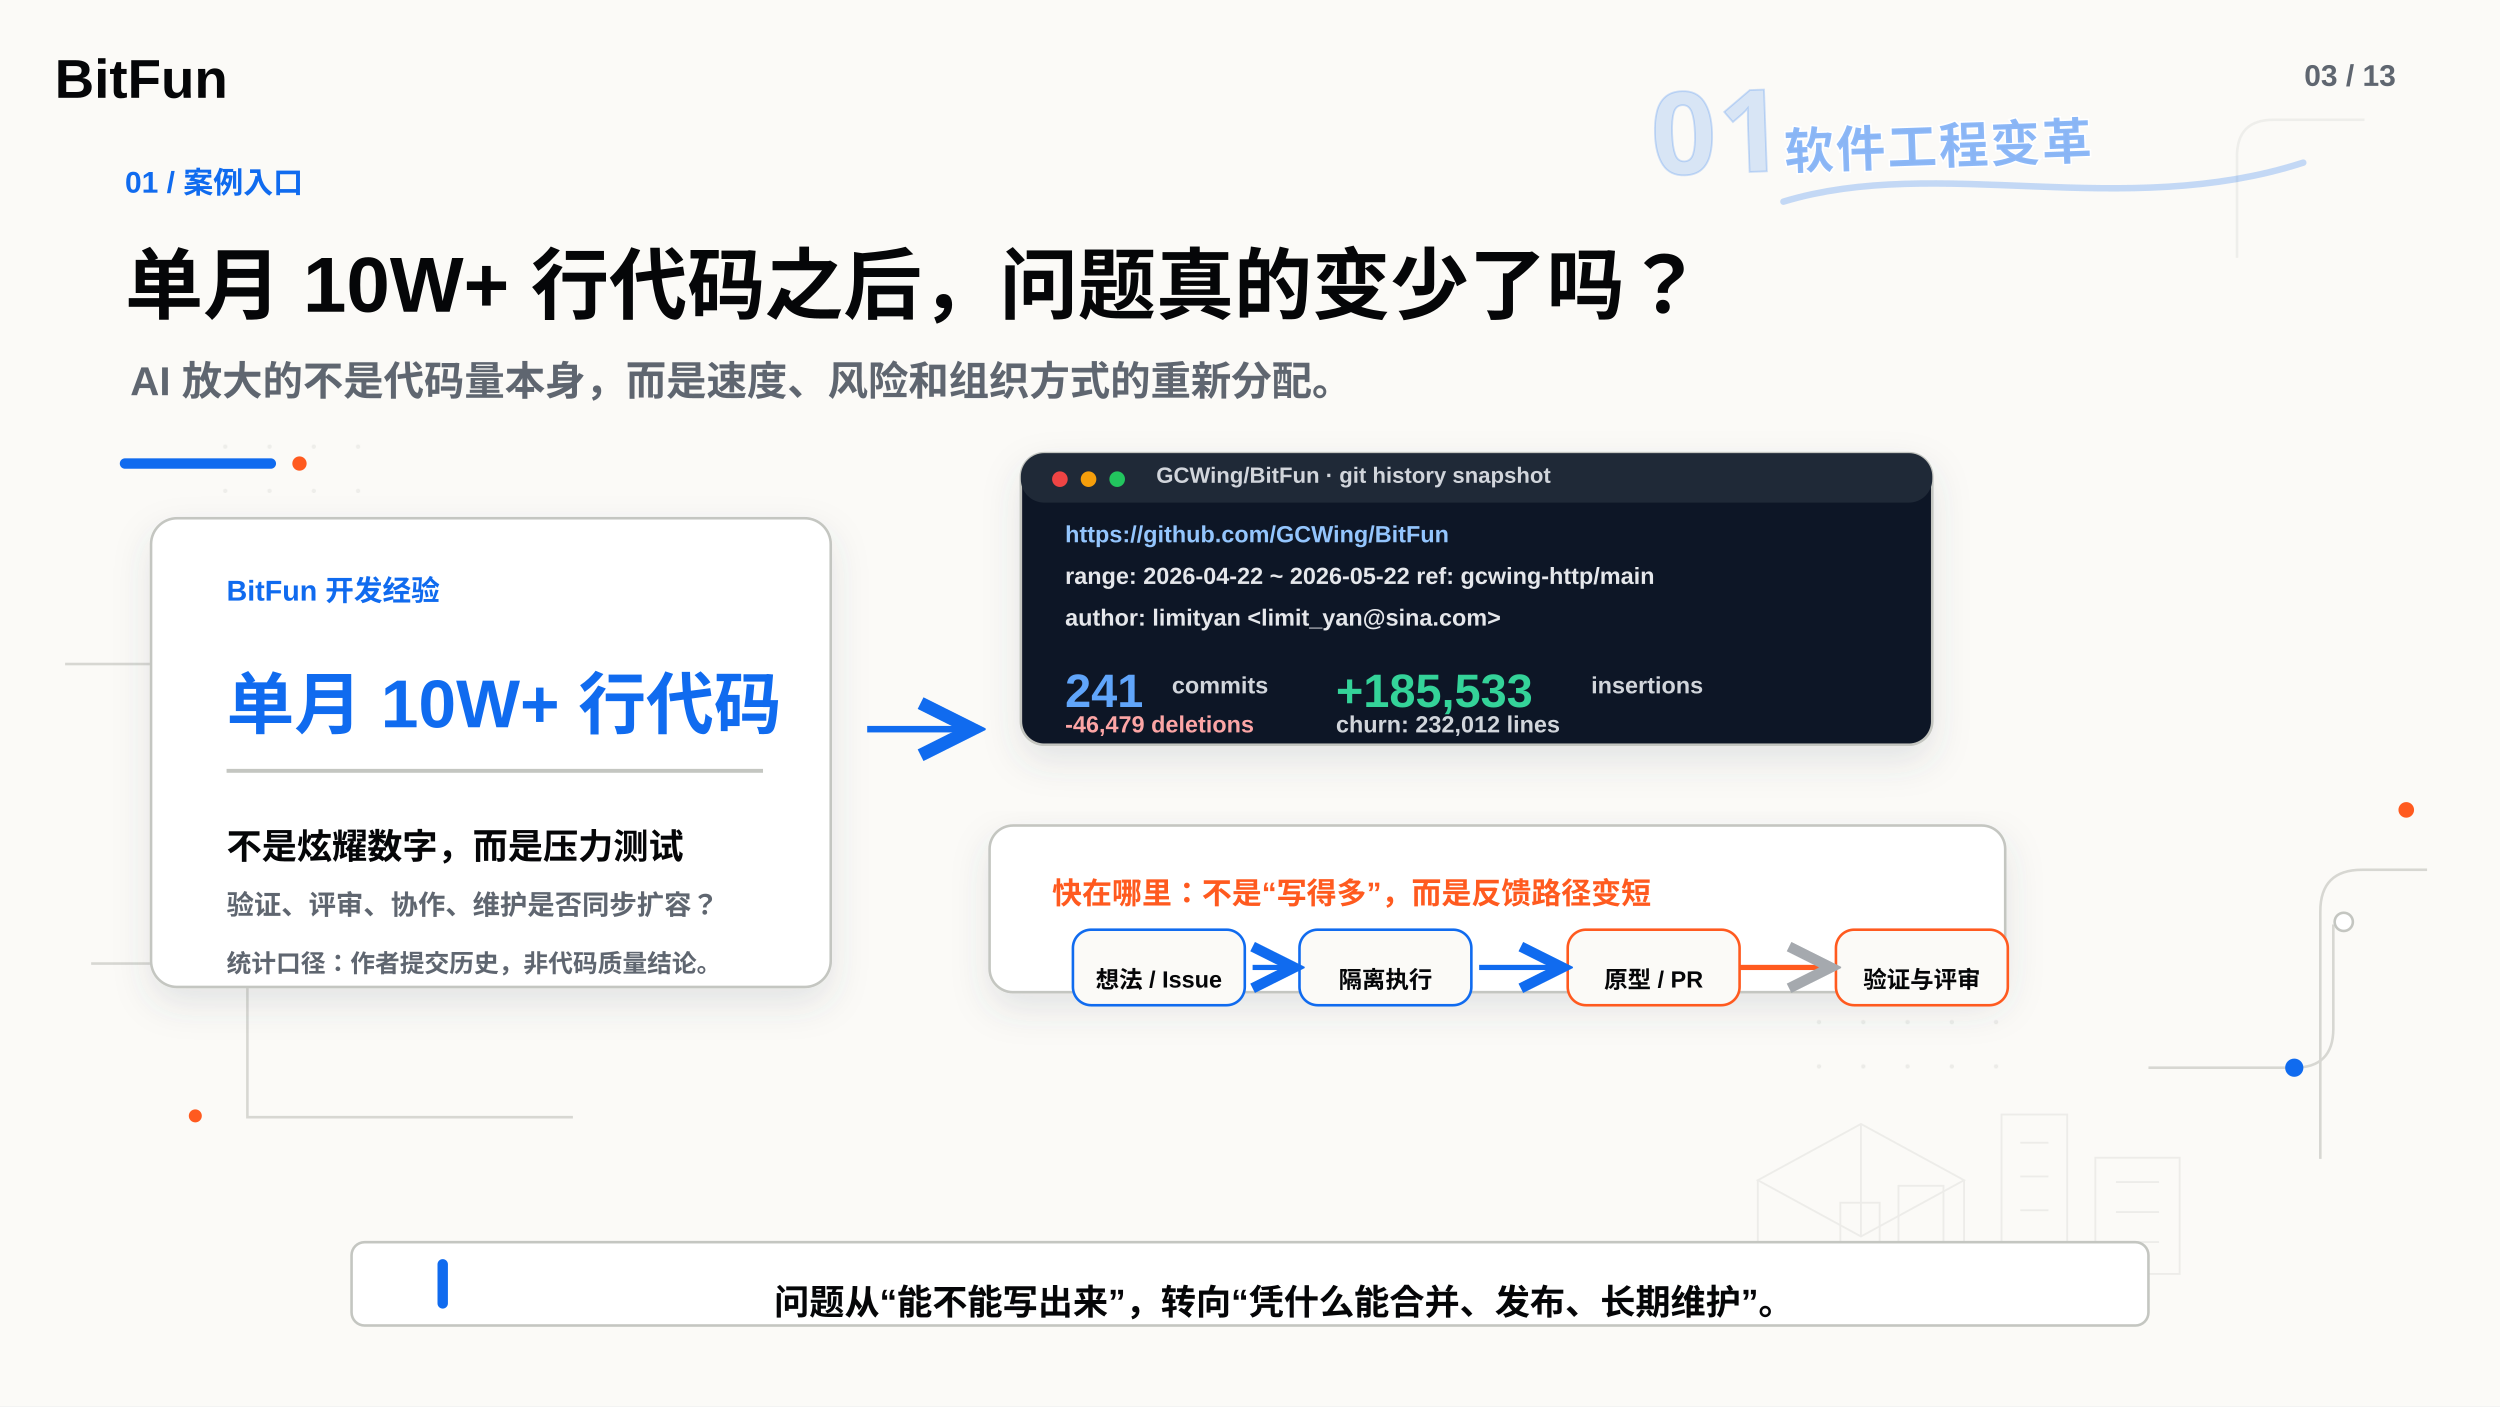
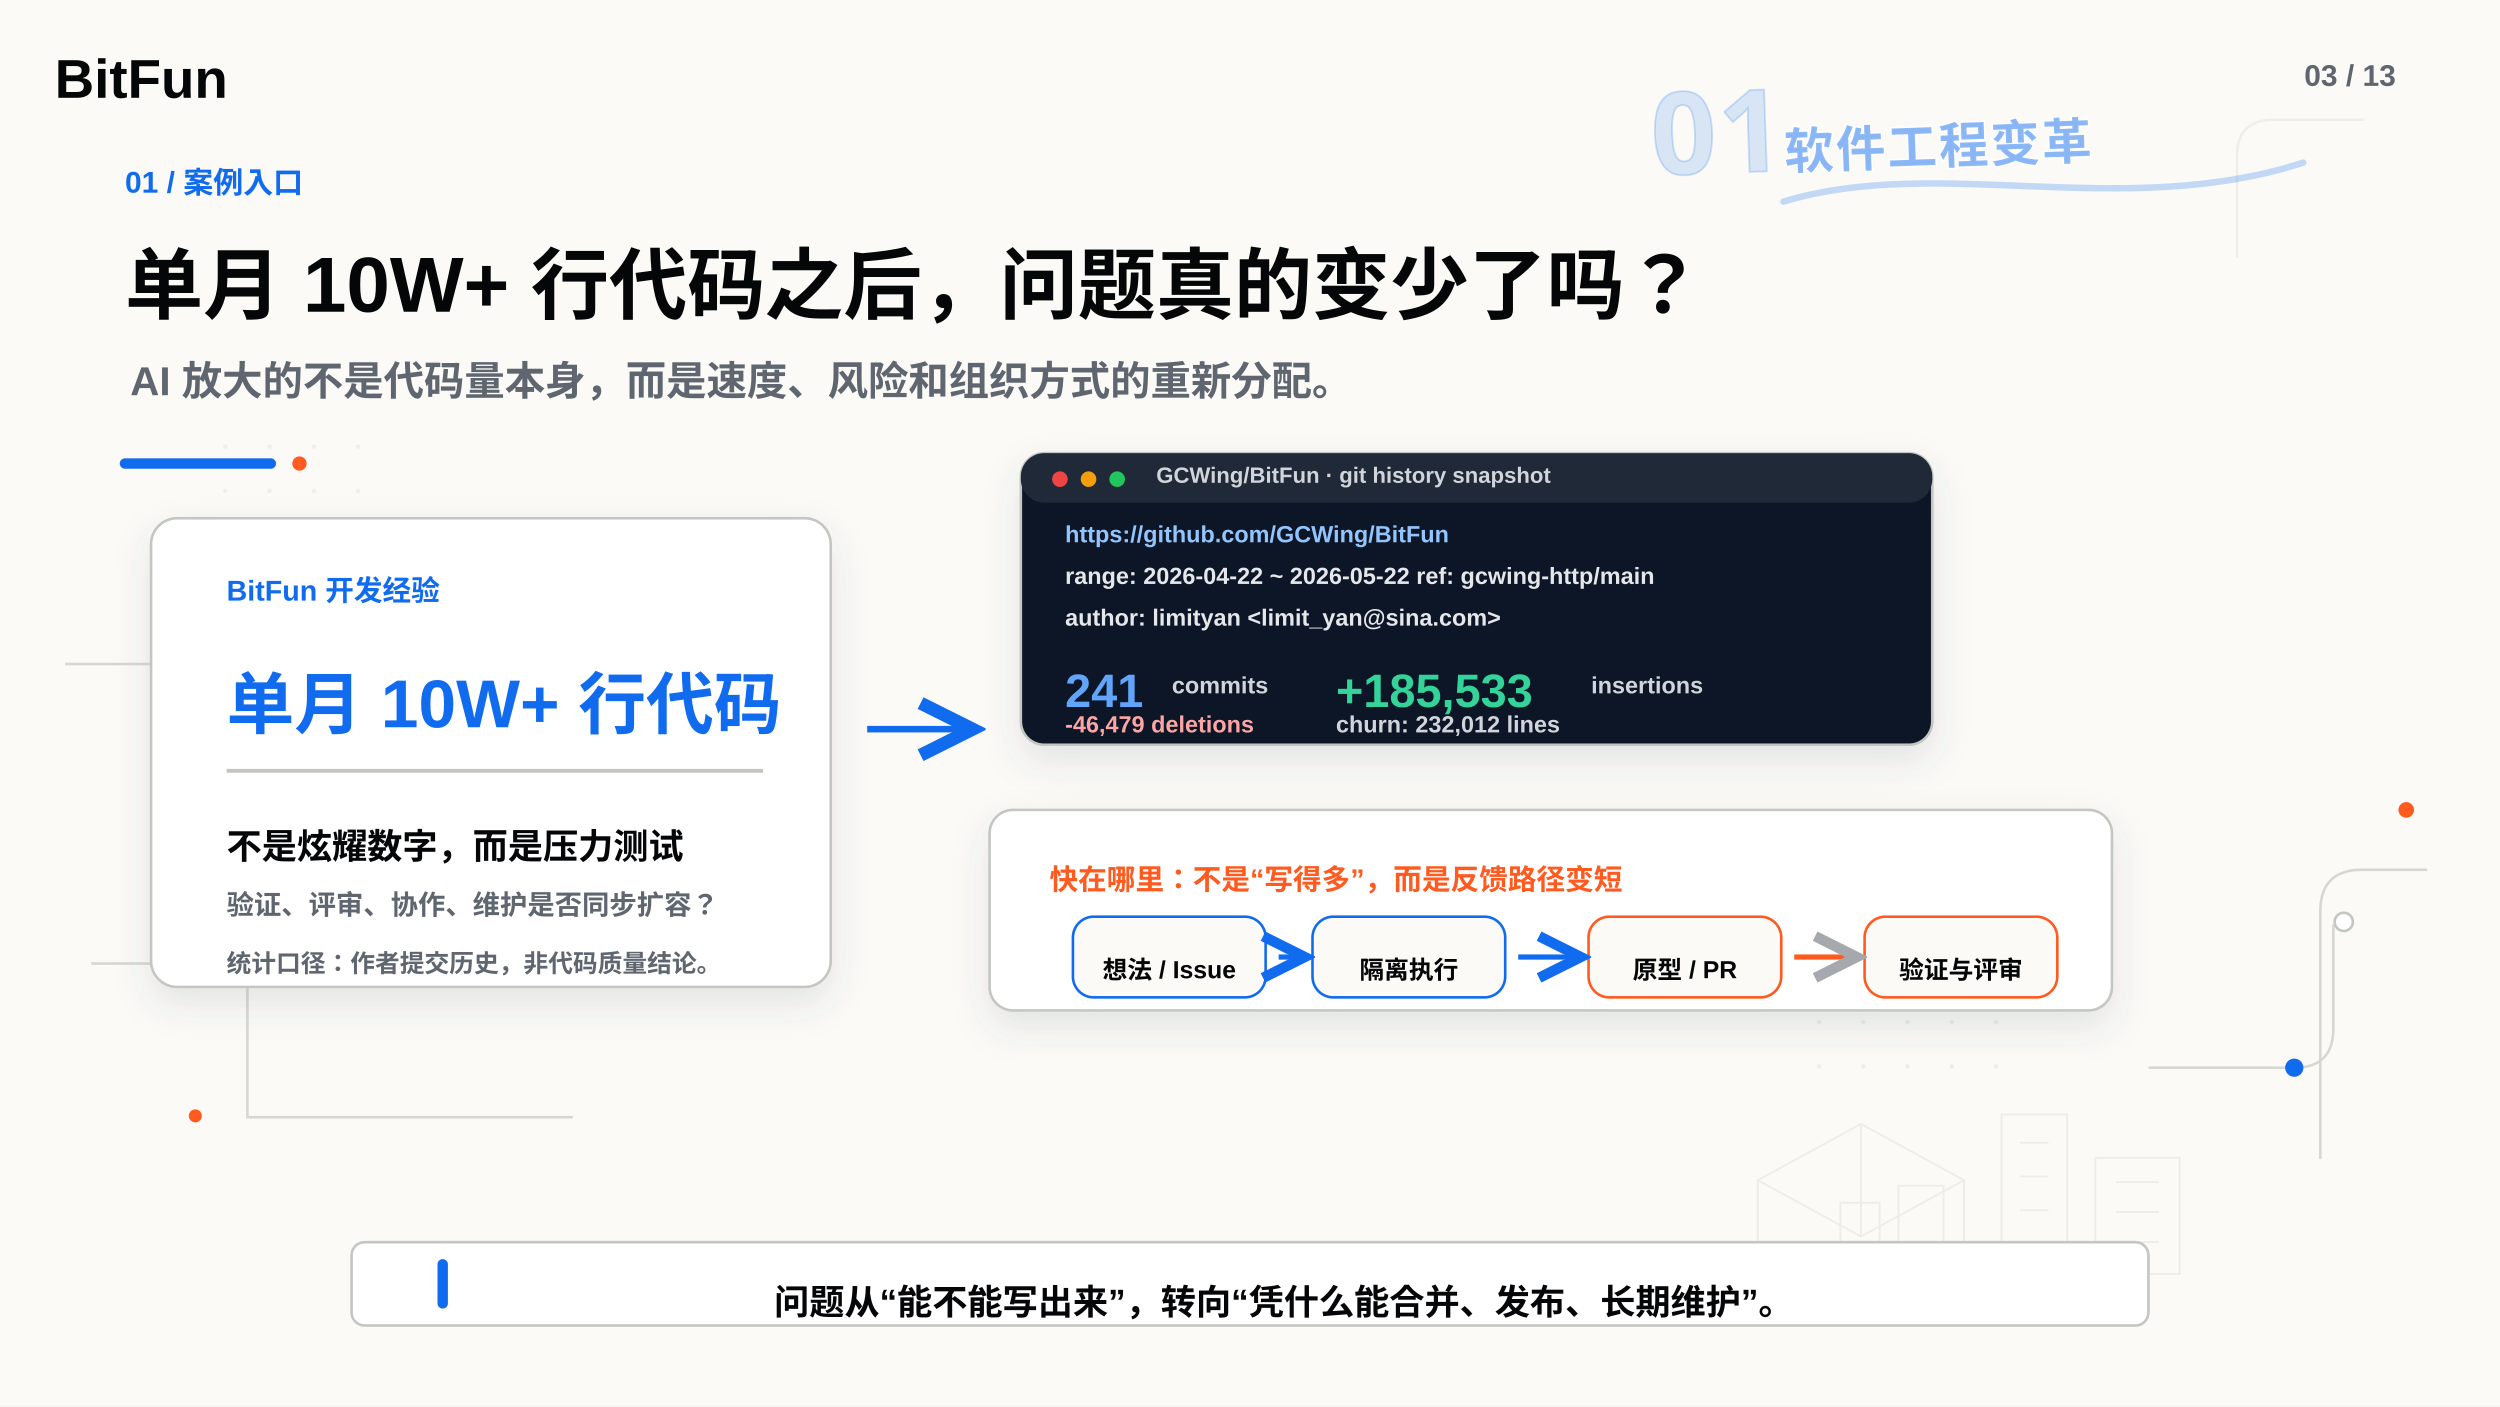
<svg xmlns="http://www.w3.org/2000/svg" width="1920" height="1080" viewBox="0 0 1920 1080">
  <defs>
    <pattern id="lightDots" width="34" height="34" patternUnits="userSpaceOnUse">
      <circle cx="3" cy="3" r="1.7" fill="#C4C6C1" opacity="0.55" />
    </pattern>
    <filter id="paperShadow" x="-18%" y="-18%" width="136%" height="150%">
      <feDropShadow dx="0" dy="12" stdDeviation="14" flood-color="#4B5563" flood-opacity="0.13" />
    </filter>
    <marker id="arrowBlue" markerWidth="12" markerHeight="12" refX="9" refY="6" orient="auto" markerUnits="strokeWidth">
      <path d="M2 2 L10 6 L2 10" fill="none" stroke="#106BEF" stroke-width="2" />
    </marker>
    <marker id="arrowGray" markerWidth="12" markerHeight="12" refX="9" refY="6" orient="auto" markerUnits="strokeWidth">
      <path d="M2 2 L10 6 L2 10" fill="none" stroke="#A5A9AE" stroke-width="2" />
    </marker>
  </defs>
  <rect width="1920" height="1080" fill="#FBFAF7" />
  <path d="M1816 92 h-70 q-28 0 -28 28 v78" stroke="#D7D7D2" stroke-width="2" fill="none" opacity="0.34" />
  <path d="M1782 890 v-190 q0 -32 32 -32 h50" stroke="#D7D7D2" stroke-width="2" fill="none" />
  <path d="M1650 820 h112 q30 0 30 -30 v-80" stroke="#D7D7D2" stroke-width="2" fill="none" />
  <circle cx="1800" cy="708" r="7" fill="#FFFFFF" stroke="#C4C6C1" stroke-width="2" />
  <circle cx="1762" cy="820" r="7" fill="#106BEF" />
  <circle cx="1848" cy="622" r="6" fill="#FF5A1F" />
  <rect x="1378" y="720" width="180" height="120" fill="url(#lightDots)" opacity="0.48" />
  <rect x="152" y="318" width="128" height="96" fill="url(#lightDots)" opacity="0.42" />
  <path d="M70 740 h120 v118 h250" stroke="#D7D7D2" stroke-width="2" fill="none" />
  <path d="M50 510 h116 q26 0 26 26 v52" stroke="#D7D7D2" stroke-width="2" fill="none" />
  <circle cx="150" cy="857" r="5" fill="#FF5A1F" />
  <g opacity="0.26" transform="translate(1350 820) scale(0.72)">
    <path d="M0 120 L110 60 L220 120 L110 180 Z" fill="none" stroke="#C4C6C1" stroke-width="2" />
    <path d="M110 60 V180 M0 120 V220 M220 120 V220 M0 220 H320" stroke="#C4C6C1" stroke-width="2" fill="none" />
    <path d="M260 50 h70 v170 h-70 Z M280 80 h30 M280 116 h30 M280 152 h30" stroke="#C4C6C1" stroke-width="2" fill="none" />
    <path d="M360 96 h90 v124 h-90 Z M382 122 h46 M382 154 h46 M382 186 h46" stroke="#C4C6C1" stroke-width="2" fill="none" />
    <path d="M88 144 h42 v76 h-42 Z M150 126 h48 v94 h-48 Z" stroke="#C4C6C1" stroke-width="2" fill="none" />
  </g>
  <g transform="rotate(-2 1508 104)">
    <text x="1268" y="58" style="font-family:'Arial Black','Microsoft YaHei','Noto Sans SC',sans-serif;font-size:88px;font-weight:900;letter-spacing:1.4px;fill:#106BEF;fill-opacity:0.15;stroke:#106BEF;stroke-width:1.4;stroke-opacity:0.2;paint-order:stroke">01</text>
    <text x="1370" y="92" style="font-family:'Microsoft YaHei','Noto Sans SC','Segoe UI',sans-serif;font-size:38px;font-weight:900;letter-spacing:1.6px;fill:#106BEF;stroke:#FFFFFF;stroke-width:2.4;paint-order:stroke;fill-opacity:0.48">软件工程变革</text>
    <path d="M1368 150 C1488 118 1628 174 1768 134" stroke="#106BEF" stroke-width="5" stroke-linecap="round" fill="none" opacity="0.24" />
  </g>
  <style>
      text { font-family: "Microsoft YaHei", "Noto Sans SC", "PingFang SC", "Segoe UI", Arial, sans-serif; dominant-baseline: hanging; }
      .brand5 { font-size: 42px; font-weight: 900; fill: #050608; }
      .num5 { font-family: "Arial", "Microsoft YaHei", sans-serif; font-weight: 900; fill: #050608; }
      .h15 { font-size: 68px; font-weight: 900; fill: #050608; letter-spacing: 0; }
      .h25 { font-size: 58px; font-weight: 900; fill: #050608; letter-spacing: 0; }
      .sub5 { font-size: 31px; font-weight: 560; fill: #5F6670; }
      .body5 { font-size: 30px; font-weight: 700; fill: #050608; }
      .muted5 { font-size: 24px; font-weight: 560; fill: #5F6670; }
      .label5 { font-size: 29px; font-weight: 900; fill: #050608; }
      .small5 { font-size: 23px; font-weight: 760; fill: #5F6670; }
      .micro5 { font-size: 19px; font-weight: 760; fill: #5F6670; }
    </style>
  <text x="42" y="46" class="brand5">BitFun</text>
  <text x="1840" y="50" class="small5" text-anchor="end">03 / 13</text>
  <text x="96" y="132" class="small5" style="fill:#106BEF;font-weight:900">01 / 案例入口</text>
  <text x="96" y="188" class="h15" style="font-size:60px">单月 10W+ 行代码之后，问题真的变少了吗？</text>
  <text x="100" y="282" class="sub5">AI 放大的不是代码量本身，而是速度、风险和组织方式的重新分配。</text>
  <path d="M96 356 h112" stroke="#106BEF" stroke-width="8" stroke-linecap="round" />
  <circle cx="230" cy="356" r="5.5" fill="#FF5A1F" />
  <rect x="116" y="398" width="522" height="360" rx="20" fill="#FFFFFF" stroke="#C4C6C1" stroke-width="2" filter="url(#paperShadow)" />
  <text x="174" y="446" class="small5" style="font-size:22px;fill:#106BEF;font-weight:900">BitFun 开发经验</text>
  <text x="174" y="514" class="num5" style="font-size:52px;fill:#106BEF">单月 10W+ 行代码</text>
  <path d="M174 592 H586" stroke="#C4C6C1" stroke-width="3" />
  <text x="174" y="636" class="body5" style="font-size:27px">不是炫耀数字，而是压力测试</text>
  <text x="174" y="684" class="small5" style="font-size:21px">验证、评审、协作、维护是否同步扩容？</text>
  <text x="174" y="730" class="small5" style="font-size:19px;fill:#5F6670;font-weight:720">统计口径：作者提交历史，非代码质量结论。</text>
  <path d="M666 560 H742" stroke="#106BEF" stroke-width="5" fill="none" marker-end="url(#arrowBlue)" />
  <rect x="784" y="348" width="700" height="224" rx="18" fill="#111827" stroke="#C4C6C1" stroke-width="2" filter="url(#paperShadow)" />
  <rect x="784" y="348" width="700" height="38" rx="18" fill="#1F2937" />
  <circle cx="814" cy="368" r="6" fill="#EF4444" />
  <circle cx="836" cy="368" r="6" fill="#F59E0B" />
  <circle cx="858" cy="368" r="6" fill="#22C55E" />
  <text x="888" y="359" class="small5" style="font-size:17px;fill:#D1D5DB;font-weight:900">GCWing/BitFun · git history snapshot</text>
  <text x="818" y="404" class="micro5" style="font-size:18px;fill:#93C5FD">https://github.com/GCWing/BitFun</text>
  <text x="818" y="436" class="small5" style="font-size:18px;fill:#E5E7EB;font-weight:850">range: 2026-04-22 ~ 2026-05-22   ref: gcwing-http/main</text>
  <text x="818" y="468" class="small5" style="font-size:18px;fill:#E5E7EB;font-weight:850">author: limityan &lt;limit_yan@sina.com&gt;</text>
  <text x="818" y="518" class="num5" style="font-size:36px;fill:#60A5FA">241</text>
  <text x="900" y="520" class="small5" style="font-size:18px;fill:#D1D5DB">commits</text>
  <text x="1026" y="518" class="num5" style="font-size:36px;fill:#34D399">+185,533</text>
  <text x="1222" y="520" class="small5" style="font-size:18px;fill:#D1D5DB">insertions</text>
  <text x="818" y="550" class="small5" style="font-size:18px;fill:#FCA5A5">-46,479 deletions</text>
  <text x="1026" y="550" class="small5" style="font-size:18px;fill:#D1D5DB">churn: 232,012 lines</text>
-   <rect x="760" y="634" width="780" height="128" rx="18" fill="#FFFFFF" stroke="#C4C6C1" stroke-width="2" filter="url(#paperShadow)" />
-   <text x="808" y="674" class="small5" style="font-size:23px;fill:#FF5A1F;font-weight:900">快在哪里：不是“写得多”，而是反馈路径变短</text>
-   <rect x="824" y="714" width="132" height="58" rx="14" fill="#FBFAF7" stroke="#106BEF" stroke-width="2" />
-   <text x="890" y="743" class="small5" text-anchor="middle" dominant-baseline="middle" style="font-size:18px;fill:#050608;font-weight:900">想法 / Issue</text>
-   <rect x="998" y="714" width="132" height="58" rx="14" fill="#FBFAF7" stroke="#106BEF" stroke-width="2" />
-   <text x="1064" y="743" class="small5" text-anchor="middle" dominant-baseline="middle" style="font-size:18px;fill:#050608;font-weight:900">隔离执行</text>
-   <rect x="1204" y="714" width="132" height="58" rx="14" fill="#FBFAF7" stroke="#FF5A1F" stroke-width="2" />
-   <text x="1270" y="743" class="small5" text-anchor="middle" dominant-baseline="middle" style="font-size:18px;fill:#050608;font-weight:900">原型 / PR</text>
-   <rect x="1410" y="714" width="132" height="58" rx="14" fill="#FBFAF7" stroke="#FF5A1F" stroke-width="2" />
-   <text x="1476" y="743" class="small5" text-anchor="middle" dominant-baseline="middle" style="font-size:18px;fill:#050608;font-weight:900">验证与评审</text>
-   <path d="M962 743 H990" stroke="#106BEF" stroke-width="4" marker-end="url(#arrowBlue)" />
-   <path d="M1136 743 H1196" stroke="#106BEF" stroke-width="4" marker-end="url(#arrowBlue)" />
-   <path d="M1336 743 H1402" stroke="#FF5A1F" stroke-width="4" marker-end="url(#arrowGray)" />
+   <rect x="760" y="622" width="862" height="154" rx="18" fill="#FFFFFF" stroke="#C4C6C1" stroke-width="2" filter="url(#paperShadow)" />
+   <text x="806" y="664" class="small5" style="font-size:22px;fill:#FF5A1F;font-weight:900">快在哪里：不是“写得多”，而是反馈路径变短</text>
+   <rect x="824" y="704" width="148" height="62" rx="16" fill="#FBFAF7" stroke="#106BEF" stroke-width="2" />
+   <text x="898" y="735" class="small5" text-anchor="middle" dominant-baseline="central" alignment-baseline="middle" style="font-size:19px;fill:#050608;font-weight:900">想法 / Issue</text>
+   <rect x="1008" y="704" width="148" height="62" rx="16" fill="#FBFAF7" stroke="#106BEF" stroke-width="2" />
+   <text x="1082" y="735" class="small5" text-anchor="middle" dominant-baseline="central" alignment-baseline="middle" style="font-size:19px;fill:#050608;font-weight:900">隔离执行</text>
+   <rect x="1220" y="704" width="148" height="62" rx="16" fill="#FBFAF7" stroke="#FF5A1F" stroke-width="2" />
+   <text x="1294" y="735" class="small5" text-anchor="middle" dominant-baseline="central" alignment-baseline="middle" style="font-size:19px;fill:#050608;font-weight:900">原型 / PR</text>
+   <rect x="1432" y="704" width="148" height="62" rx="16" fill="#FBFAF7" stroke="#FF5A1F" stroke-width="2" />
+   <text x="1506" y="735" class="small5" text-anchor="middle" dominant-baseline="central" alignment-baseline="middle" style="font-size:19px;fill:#050608;font-weight:900">验证与评审</text>
+   <path d="M982 735 H998" stroke="#106BEF" stroke-width="4" marker-end="url(#arrowBlue)" />
+   <path d="M1166 735 H1210" stroke="#106BEF" stroke-width="4" marker-end="url(#arrowBlue)" />
+   <path d="M1378 735 H1422" stroke="#FF5A1F" stroke-width="4" marker-end="url(#arrowGray)" />
  <rect x="270" y="954" width="1380" height="64" rx="10" fill="#FFFFFF" stroke="#C4C6C1" stroke-width="2" />
  <path d="M340 971 v30" stroke="#106BEF" stroke-width="8" stroke-linecap="round" />
  <text x="986" y="986" class="body5" text-anchor="middle" dominant-baseline="middle" style="font-size:27px">问题从“能不能写出来”，转向“凭什么能合并、发布、长期维护”。</text>
</svg>
